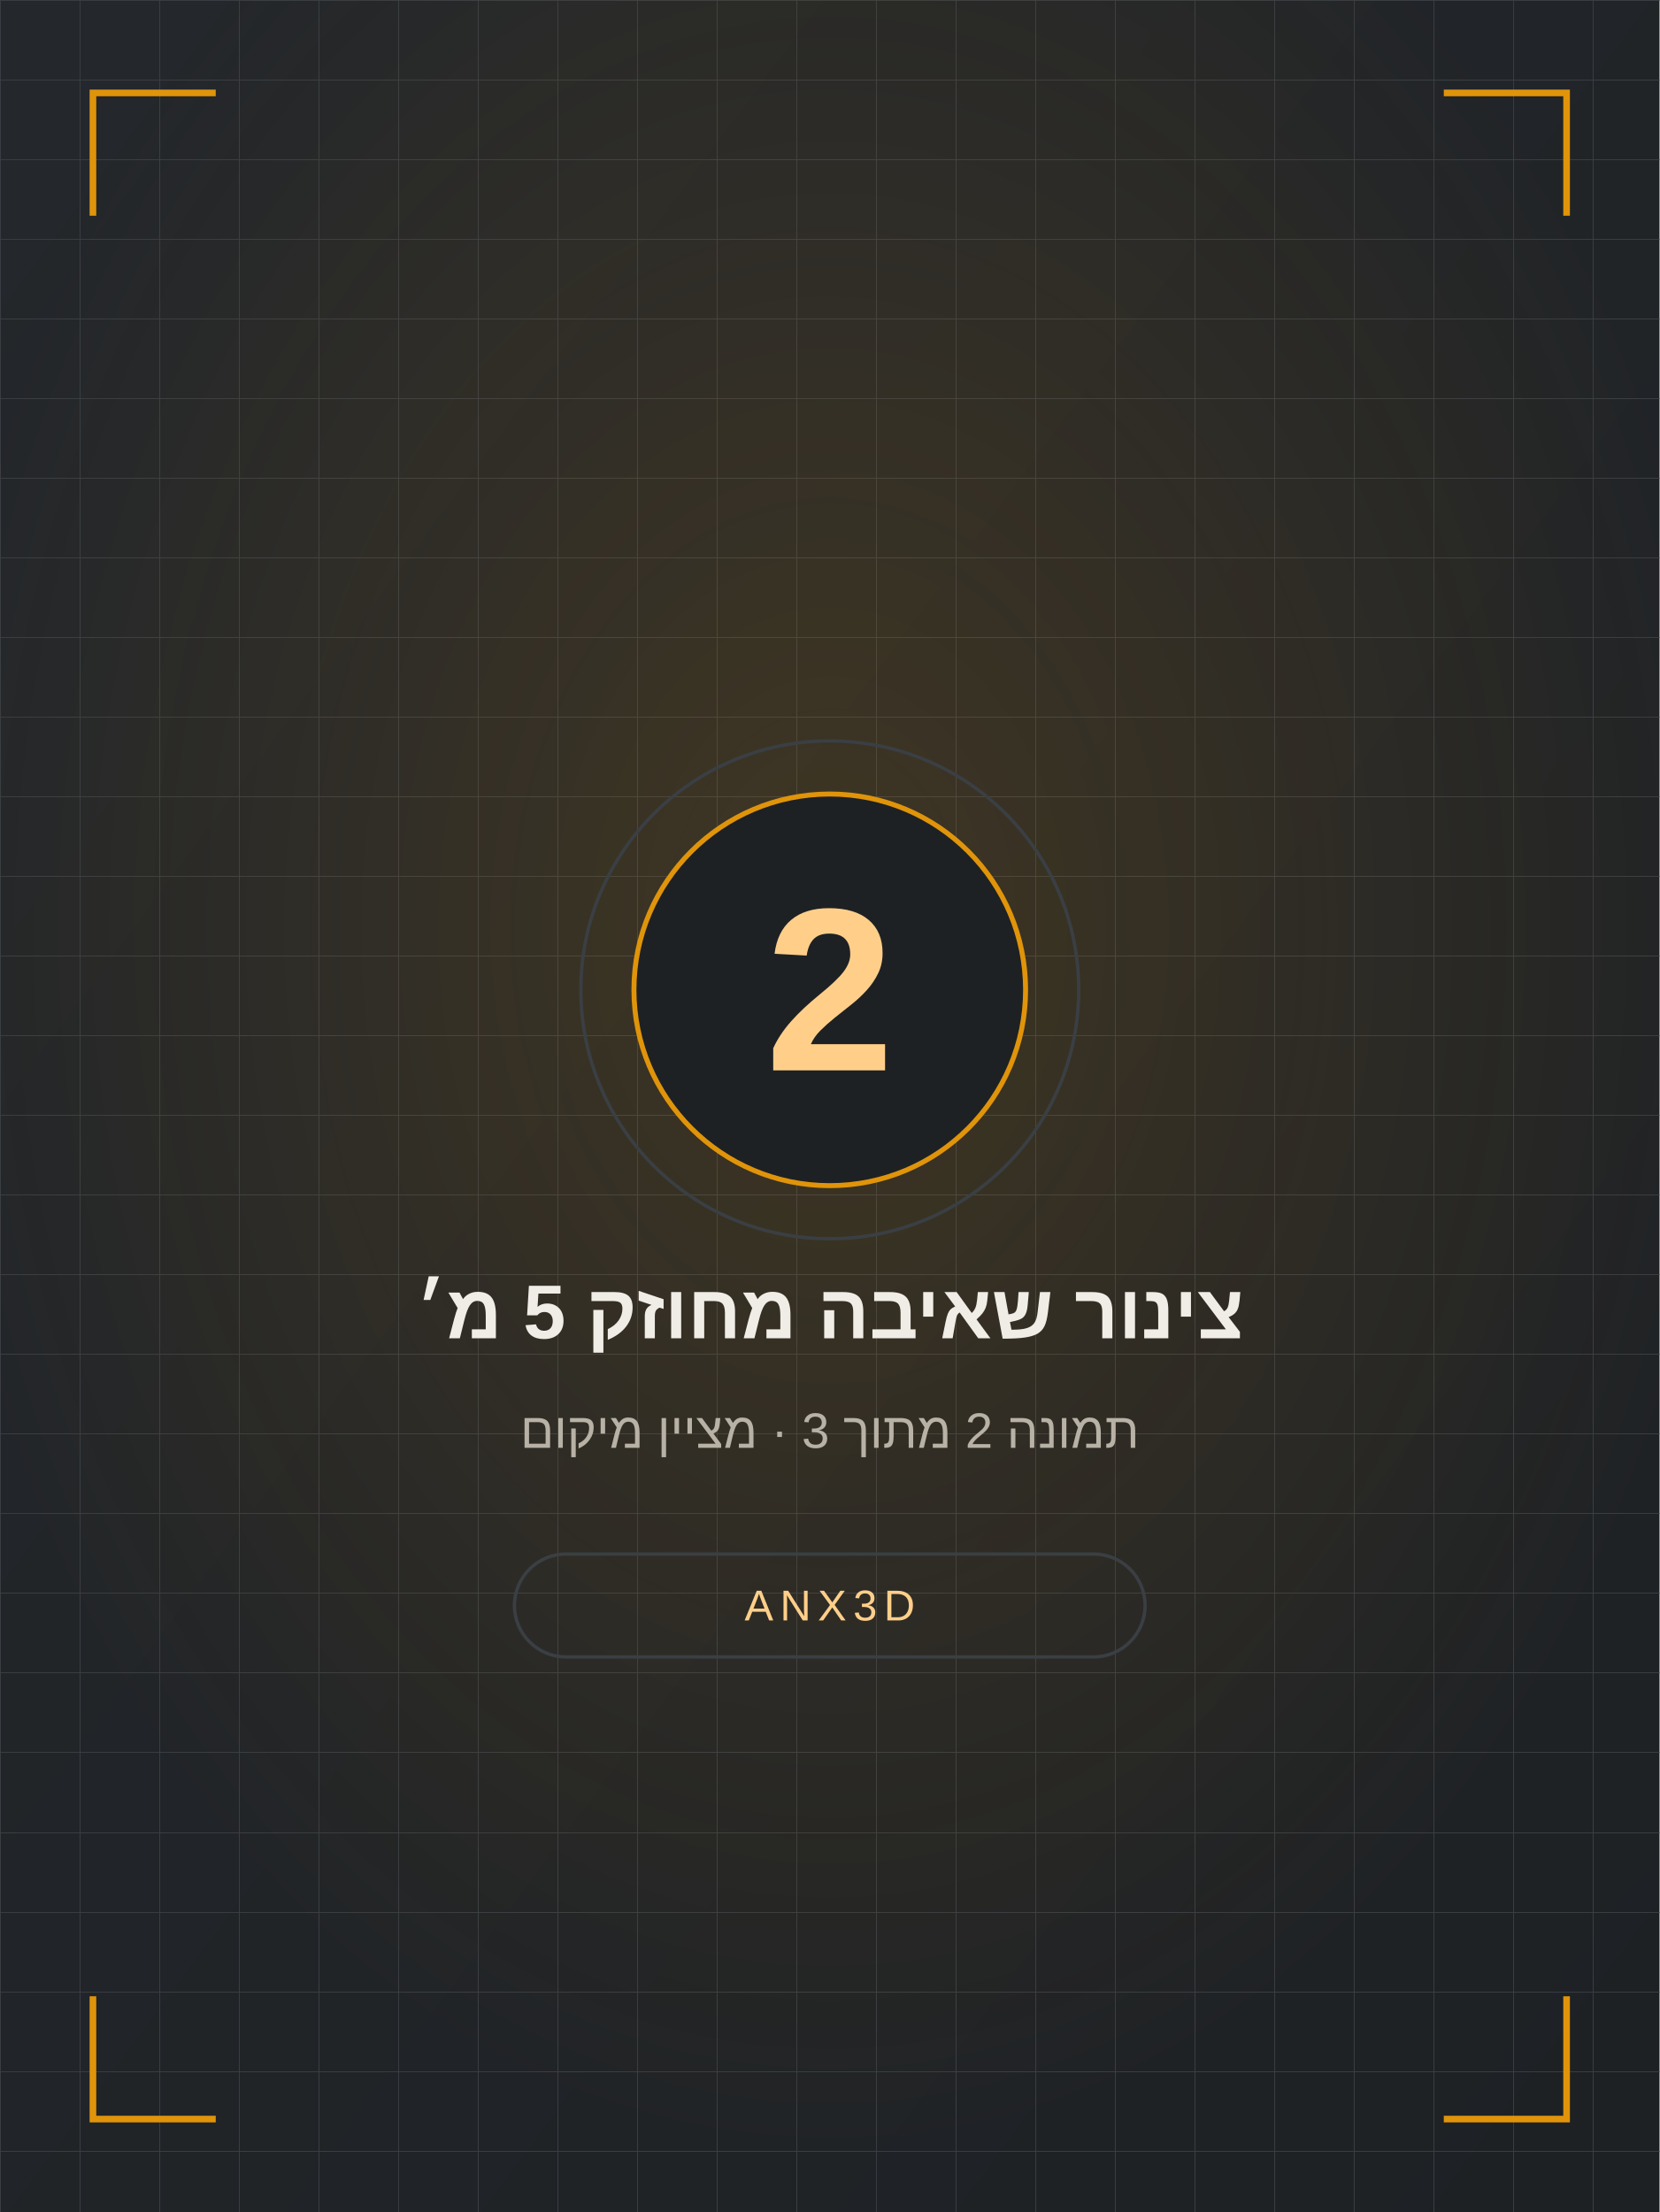
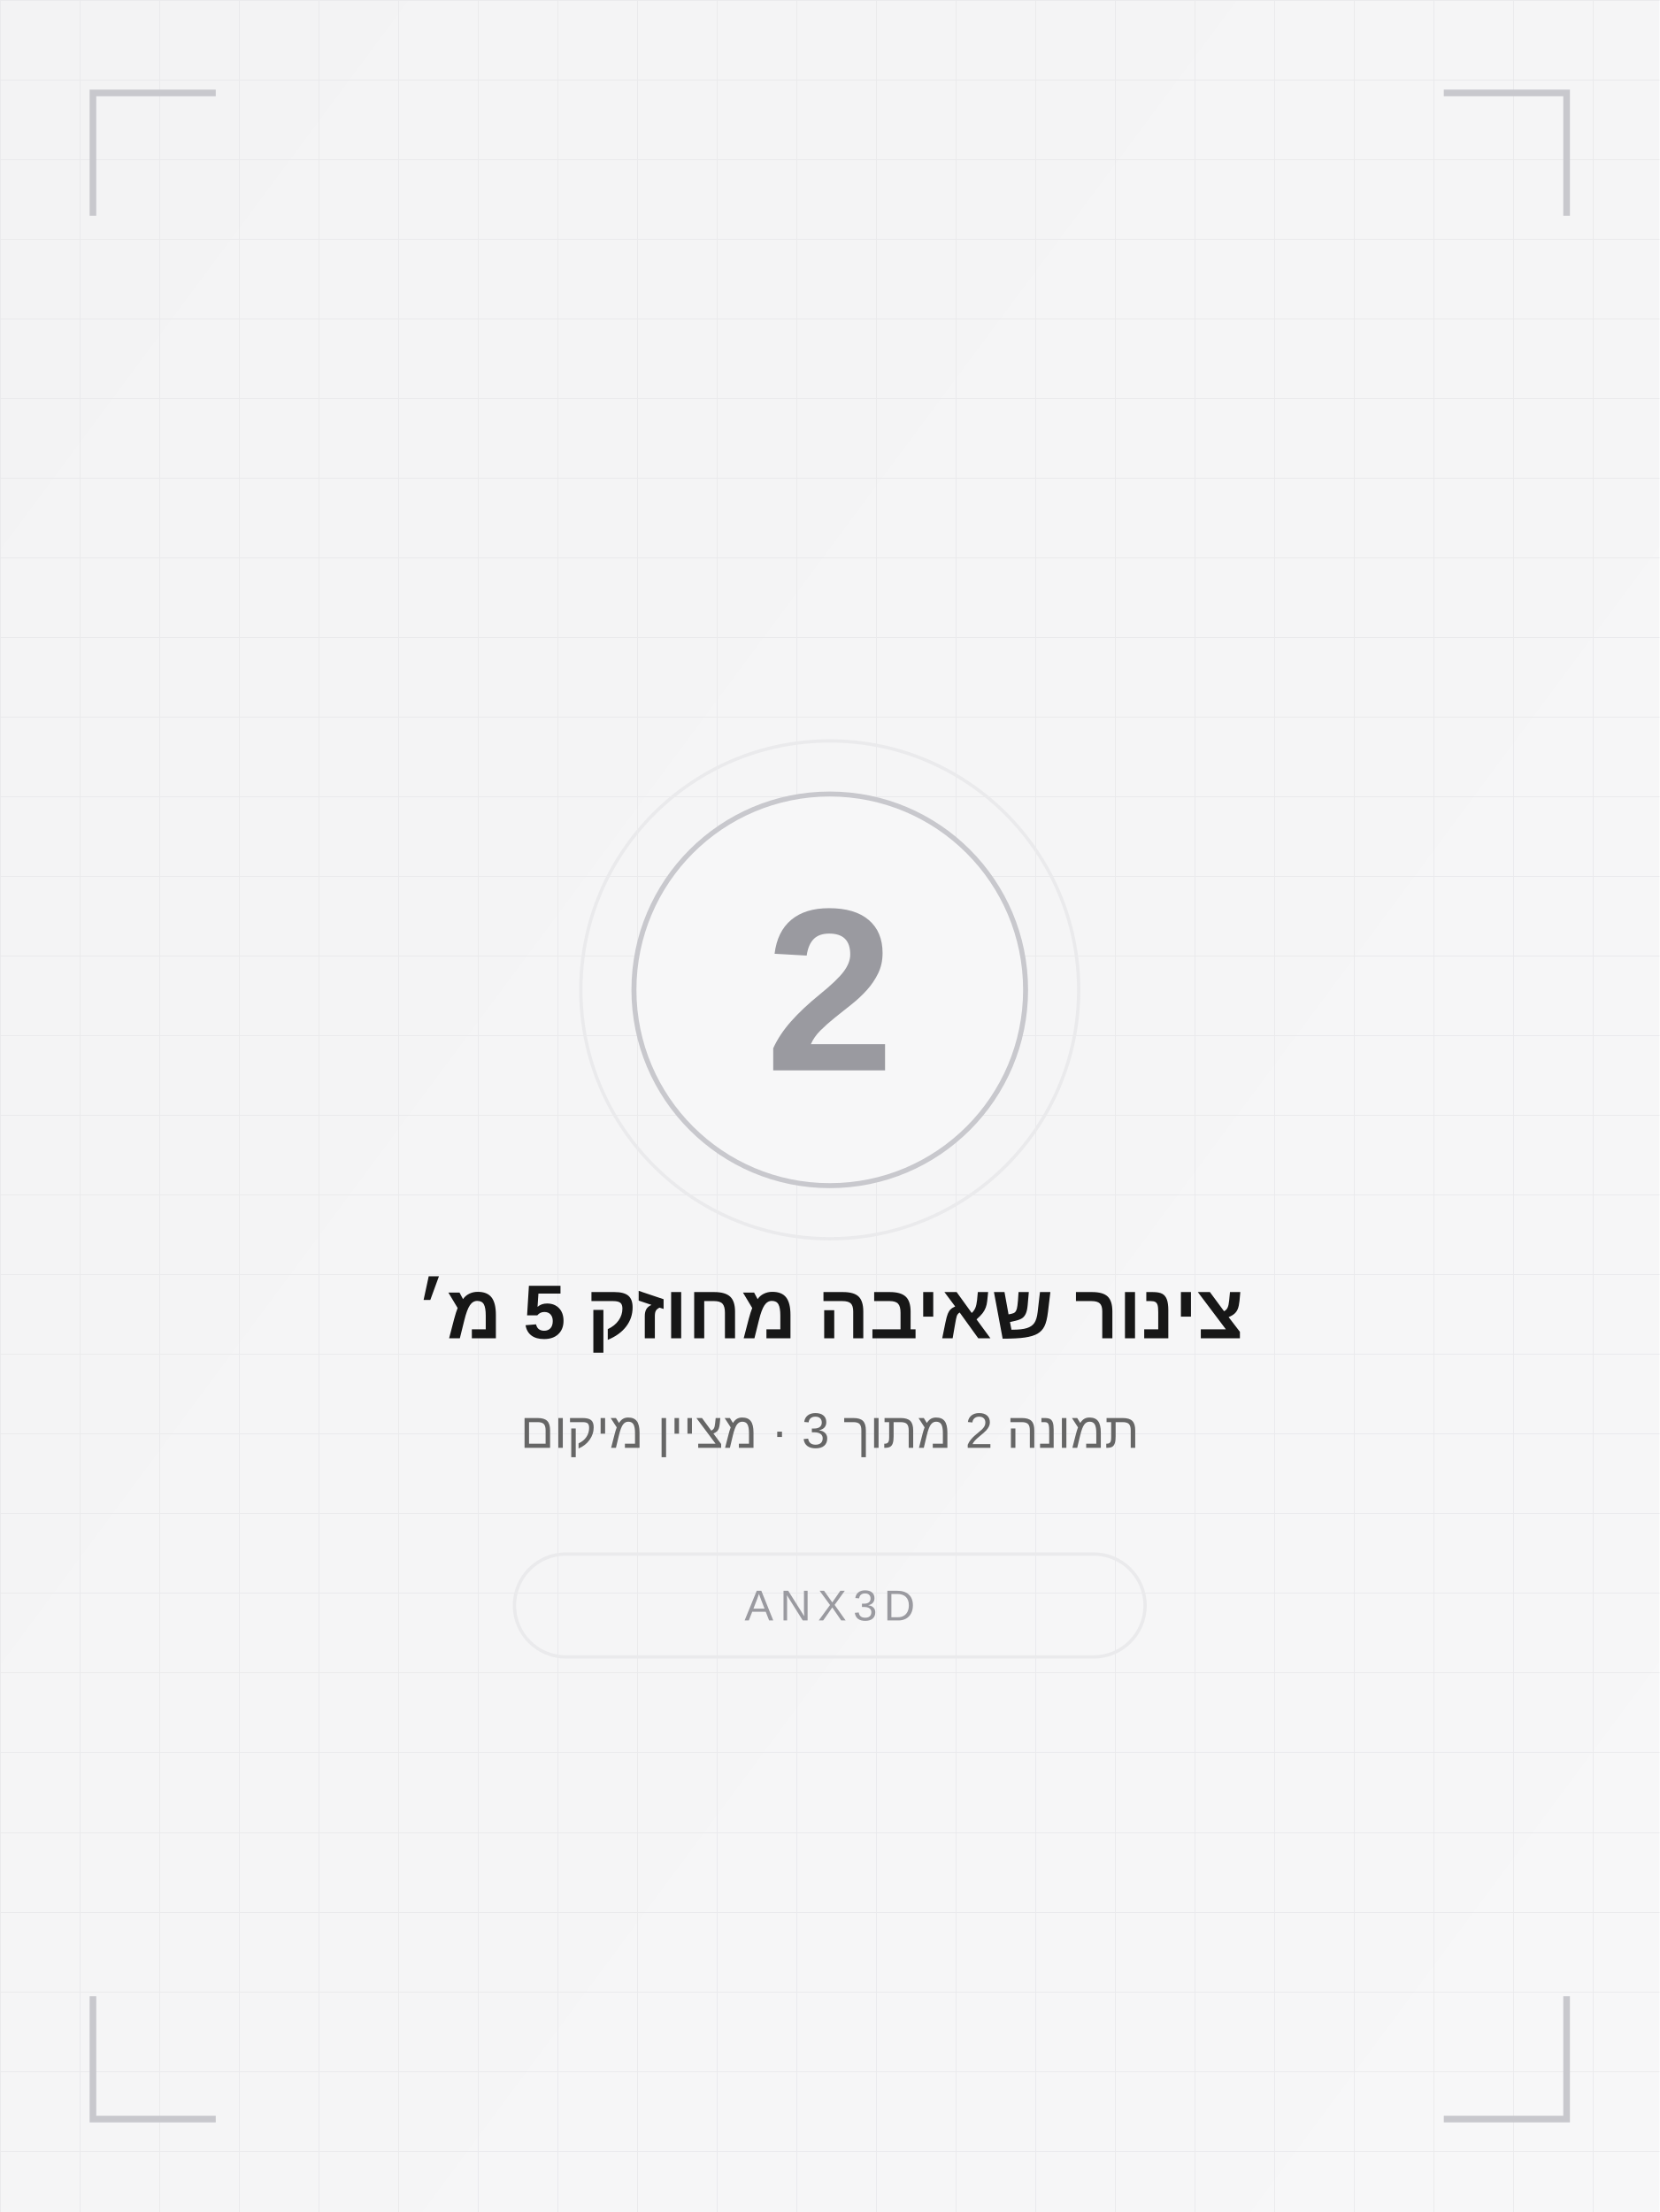
<svg xmlns="http://www.w3.org/2000/svg" width="1000" height="1333" viewBox="0 0 1000 1333" role="img" aria-label="צינור שאיבה מחוזק 5 מ׳ — תמונה 2 מתוך 3 (מציין מיקום)">
  <defs>
    <linearGradient id="bg" x1="0" y1="0" x2="1" y2="1">
-       <stop offset="0%" stop-color="#24272b" />
-       <stop offset="100%" stop-color="#1e2124" />
+       <stop offset="0%" stop-color="#f3f3f4" />
+       <stop offset="100%" stop-color="#f7f7f8" />
    </linearGradient>
    <pattern id="grid" width="48" height="48" patternUnits="userSpaceOnUse">
-       <path d="M48 0H0V48" fill="none" stroke="#3a3f44" stroke-width="1" />
+       <path d="M48 0H0V48" fill="none" stroke="#eaeaec" stroke-width="1" />
    </pattern>
    <radialGradient id="glow" cx="50%" cy="42%" r="55%">
-       <stop offset="0%" stop-color="#e0940a" stop-opacity="0.16" />
-       <stop offset="100%" stop-color="#e0940a" stop-opacity="0" />
+       <stop offset="0%" stop-color="#c8c8cd" stop-opacity="0" />
+       <stop offset="100%" stop-color="#c8c8cd" stop-opacity="0" />
    </radialGradient>
  </defs>
  <rect width="1000" height="1333" fill="url(#bg)" />
  <rect width="1000" height="1333" fill="url(#grid)" />
  <rect width="1000" height="1333" fill="url(#glow)" />
-   <path d="M56 128V56h72" fill="none" stroke="#e0940a" stroke-width="4" stroke-linecap="square" />
-   <path d="M872 56h72v72" fill="none" stroke="#e0940a" stroke-width="4" stroke-linecap="square" />
-   <path d="M944 1205v72h-72" fill="none" stroke="#e0940a" stroke-width="4" stroke-linecap="square" />
-   <path d="M128 1277H56v-72" fill="none" stroke="#e0940a" stroke-width="4" stroke-linecap="square" />
-   <circle cx="500" cy="596.5" r="150" fill="none" stroke="#3a3f44" stroke-width="2" />
-   <circle cx="500" cy="596.5" r="118" fill="#1e2124" stroke="#e0940a" stroke-width="3" />
-   <text x="500" y="596.5" text-anchor="middle" dominant-baseline="central" font-family="Heebo, Arial, sans-serif" font-size="140" font-weight="700" fill="#ffcf8a">2</text>
-   <text x="500" y="806.5" text-anchor="middle" direction="rtl" font-family="Heebo, Arial, sans-serif" font-size="46" font-weight="700" fill="#f0ede6">צינור שאיבה מחוזק 5 מ׳</text>
-   <text x="500" y="872.5" text-anchor="middle" direction="rtl" font-family="Heebo, Arial, sans-serif" font-size="30" fill="#b8b2a6">תמונה 2 מתוך 3 · מציין מיקום</text>
-   <rect x="310" y="936.5" width="380" height="62" rx="31" fill="none" stroke="#3a3f44" stroke-width="2" />
-   <text x="500" y="967.5" text-anchor="middle" dominant-baseline="central" font-family="Heebo, Arial, sans-serif" font-size="26" letter-spacing="4" fill="#ffcf8a">ANX3D</text>
+   <path d="M56 128V56h72" fill="none" stroke="#c8c8cd" stroke-width="4" stroke-linecap="square" />
+   <path d="M872 56h72v72" fill="none" stroke="#c8c8cd" stroke-width="4" stroke-linecap="square" />
+   <path d="M944 1205v72h-72" fill="none" stroke="#c8c8cd" stroke-width="4" stroke-linecap="square" />
+   <path d="M128 1277H56v-72" fill="none" stroke="#c8c8cd" stroke-width="4" stroke-linecap="square" />
+   <circle cx="500" cy="596.5" r="150" fill="none" stroke="#eaeaec" stroke-width="2" />
+   <circle cx="500" cy="596.5" r="118" fill="#f7f7f8" stroke="#c8c8cd" stroke-width="3" />
+   <text x="500" y="596.5" text-anchor="middle" dominant-baseline="central" font-family="Heebo, Arial, sans-serif" font-size="140" font-weight="700" fill="#9a9aa0">2</text>
+   <text x="500" y="806.5" text-anchor="middle" direction="rtl" font-family="Heebo, Arial, sans-serif" font-size="46" font-weight="700" fill="#171717">צינור שאיבה מחוזק 5 מ׳</text>
+   <text x="500" y="872.5" text-anchor="middle" direction="rtl" font-family="Heebo, Arial, sans-serif" font-size="30" fill="#666666">תמונה 2 מתוך 3 · מציין מיקום</text>
+   <rect x="310" y="936.5" width="380" height="62" rx="31" fill="none" stroke="#eaeaec" stroke-width="2" />
+   <text x="500" y="967.5" text-anchor="middle" dominant-baseline="central" font-family="Heebo, Arial, sans-serif" font-size="26" letter-spacing="4" fill="#9a9aa0">ANX3D</text>
</svg>
